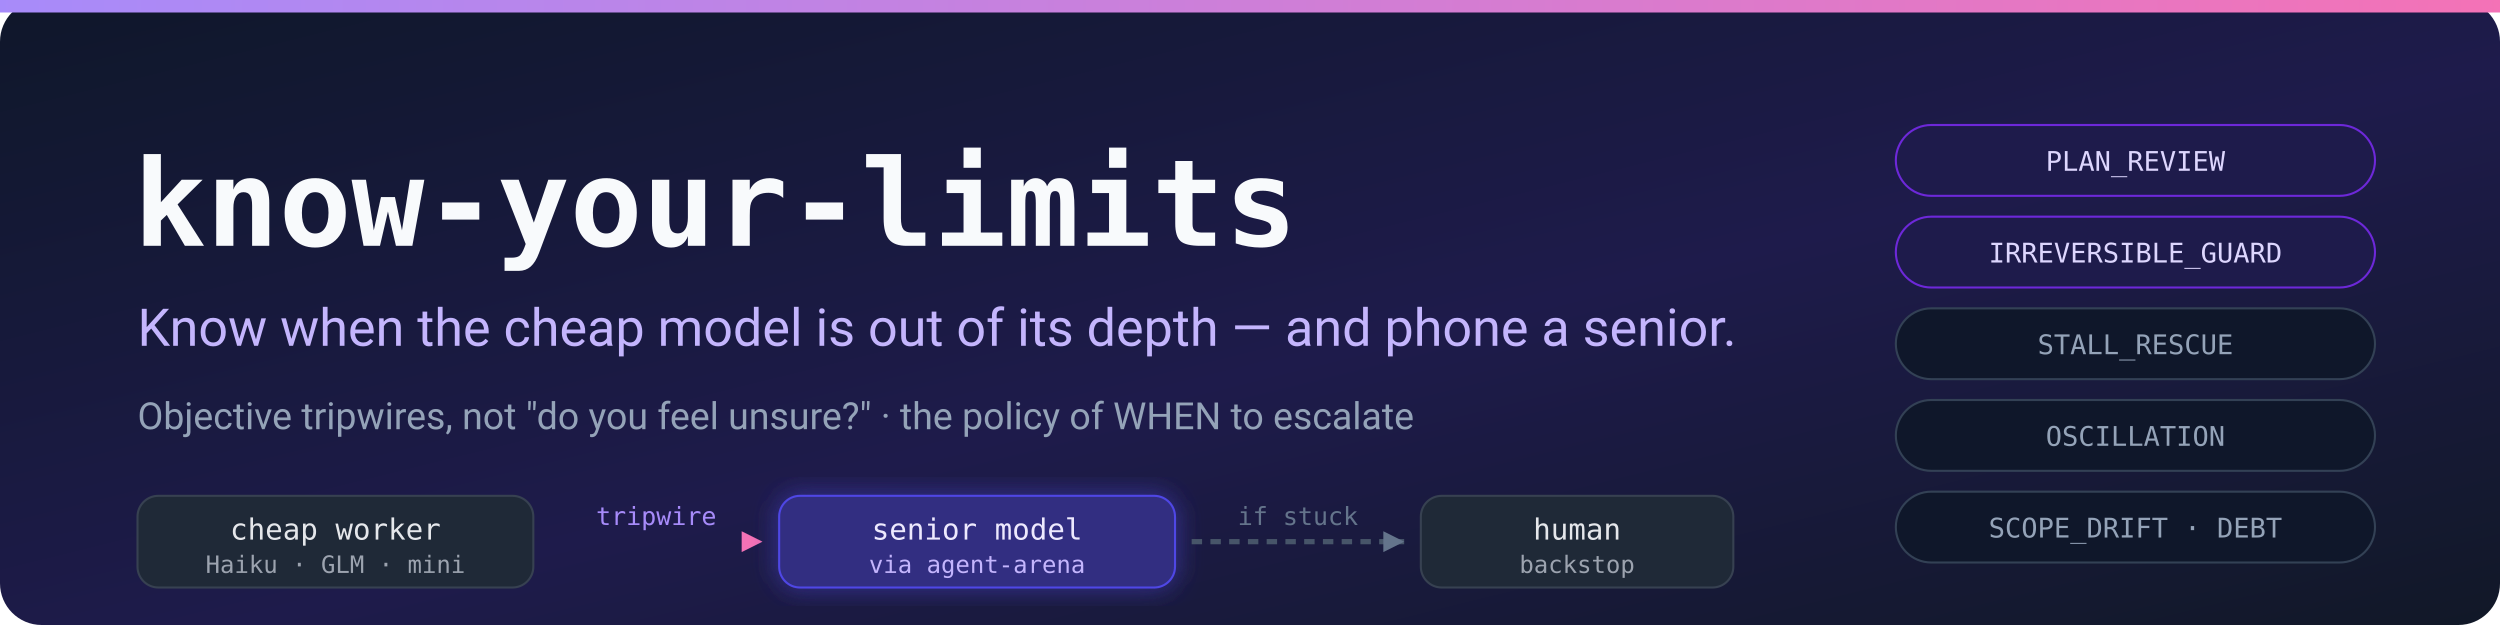
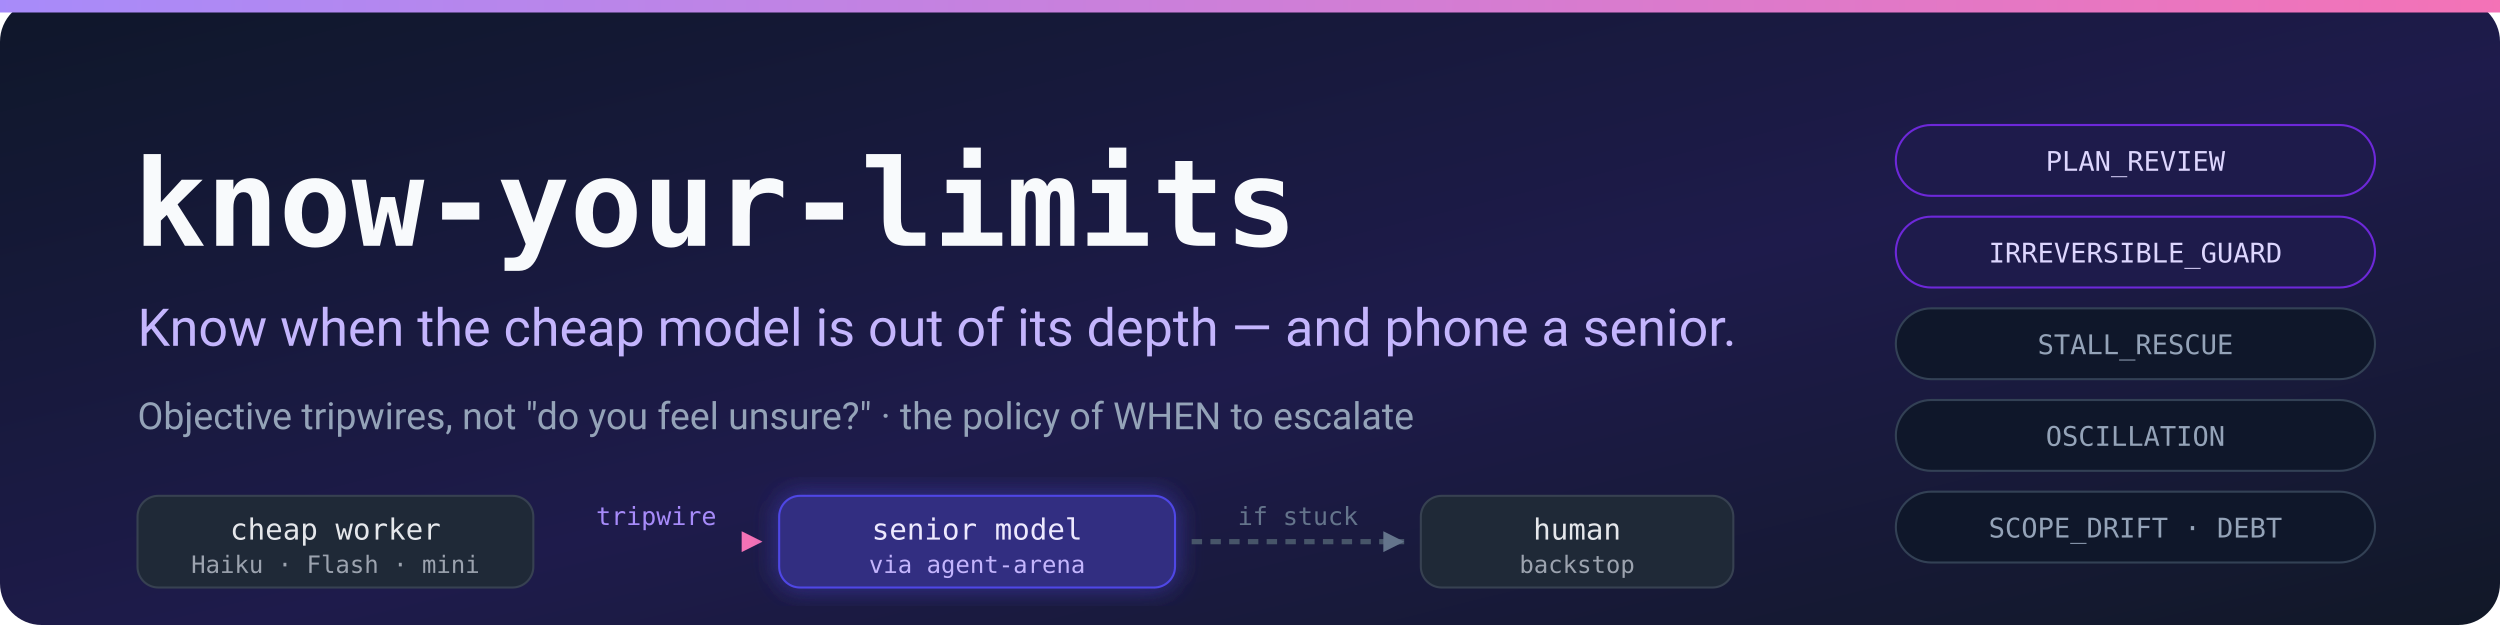
<svg xmlns="http://www.w3.org/2000/svg" width="1200" height="300" viewBox="0 0 1200 300" role="img" aria-label="know-your-limits — a cheap worker escalates the hard parts to a senior model on objective tripwires">
  <defs>
    <linearGradient id="bg" x1="0" y1="0" x2="1" y2="1">
      <stop offset="0" stop-color="#0f172a" />
      <stop offset="0.55" stop-color="#1e1b4b" />
      <stop offset="1" stop-color="#111827" />
    </linearGradient>
    <linearGradient id="accent" x1="0" y1="0" x2="1" y2="0">
      <stop offset="0" stop-color="#a78bfa" />
      <stop offset="1" stop-color="#f472b6" />
    </linearGradient>
    <filter id="soft" x="-20%" y="-20%" width="140%" height="140%">
      <feGaussianBlur stdDeviation="6" result="b" />
      <feMerge>
        <feMergeNode in="b" />
        <feMergeNode in="SourceGraphic" />
      </feMerge>
    </filter>
  </defs>
  <rect width="1200" height="300" rx="20" fill="url(#bg)" />
  <rect x="0" y="0" width="1200" height="6" fill="url(#accent)" />
  <text x="64" y="118" font-family="ui-monospace, SFMono-Regular, Menlo, monospace" font-size="58" font-weight="700" fill="#f8fafc">know-your-limits</text>
  <text x="66" y="166" font-family="-apple-system, Segoe UI, Roboto, sans-serif" font-size="25" fill="#c4b5fd">Know when the cheap model is out of its depth — and phone a senior.</text>
  <text x="66" y="206" font-family="-apple-system, Segoe UI, Roboto, sans-serif" font-size="18" fill="#94a3b8">Objective tripwires, not "do you feel unsure?" · the policy of WHEN to escalate</text>
  <g transform="translate(66,238)" font-family="ui-monospace, SFMono-Regular, Menlo, monospace" font-size="15">
    <rect x="0" y="0" width="190" height="44" rx="10" fill="#1f2937" stroke="#374151" />
    <text x="95" y="21" text-anchor="middle" fill="#e5e7eb" font-size="14">cheap worker</text>
-     <text x="95" y="37" text-anchor="middle" fill="#9ca3af" font-size="11.5">Haiku · GLM · mini</text>
+     <text x="95" y="37" text-anchor="middle" fill="#9ca3af" font-size="11.5">Haiku · Flash · mini</text>
    <line x1="198" y1="22" x2="300" y2="22" stroke="url(#accent)" stroke-width="2.5" />
    <polygon points="300,22 290,17 290,27" fill="#f472b6" />
    <text x="249" y="14" text-anchor="middle" fill="#a78bfa" font-size="12">tripwire</text>
    <rect x="308" y="0" width="190" height="44" rx="10" fill="#312e81" stroke="#4f46e5" filter="url(#soft)" />
    <text x="403" y="21" text-anchor="middle" fill="#ede9fe" font-size="14">senior model</text>
    <text x="403" y="37" text-anchor="middle" fill="#c4b5fd" font-size="11.5">via agent-arena</text>
    <line x1="506" y1="22" x2="608" y2="22" stroke="#475569" stroke-width="2.5" stroke-dasharray="5 4" />
    <polygon points="608,22 598,17 598,27" fill="#64748b" />
    <text x="557" y="14" text-anchor="middle" fill="#64748b" font-size="12">if stuck</text>
    <rect x="616" y="0" width="150" height="44" rx="10" fill="#1f2937" stroke="#374151" />
    <text x="691" y="21" text-anchor="middle" fill="#e5e7eb" font-size="14">human</text>
    <text x="691" y="37" text-anchor="middle" fill="#9ca3af" font-size="11.5">backstop</text>
  </g>
  <g font-family="ui-monospace, SFMono-Regular, Menlo, monospace" font-size="13" text-anchor="middle">
    <g transform="translate(910,60)">
      <rect width="230" height="34" rx="17" fill="#1e1b4b" stroke="#6d28d9" />
      <text x="115" y="22" fill="#ddd6fe">PLAN_REVIEW</text>
    </g>
    <g transform="translate(910,104)">
      <rect width="230" height="34" rx="17" fill="#1e1b4b" stroke="#6d28d9" />
      <text x="115" y="22" fill="#ddd6fe">IRREVERSIBLE_GUARD</text>
    </g>
    <g transform="translate(910,148)">
      <rect width="230" height="34" rx="17" fill="#0f172a" stroke="#334155" />
      <text x="115" y="22" fill="#94a3b8">STALL_RESCUE</text>
    </g>
    <g transform="translate(910,192)">
      <rect width="230" height="34" rx="17" fill="#0f172a" stroke="#334155" />
      <text x="115" y="22" fill="#94a3b8">OSCILLATION</text>
    </g>
    <g transform="translate(910,236)">
      <rect width="230" height="34" rx="17" fill="#0f172a" stroke="#334155" />
      <text x="115" y="22" fill="#94a3b8">SCOPE_DRIFT · DEBT</text>
    </g>
  </g>
</svg>
